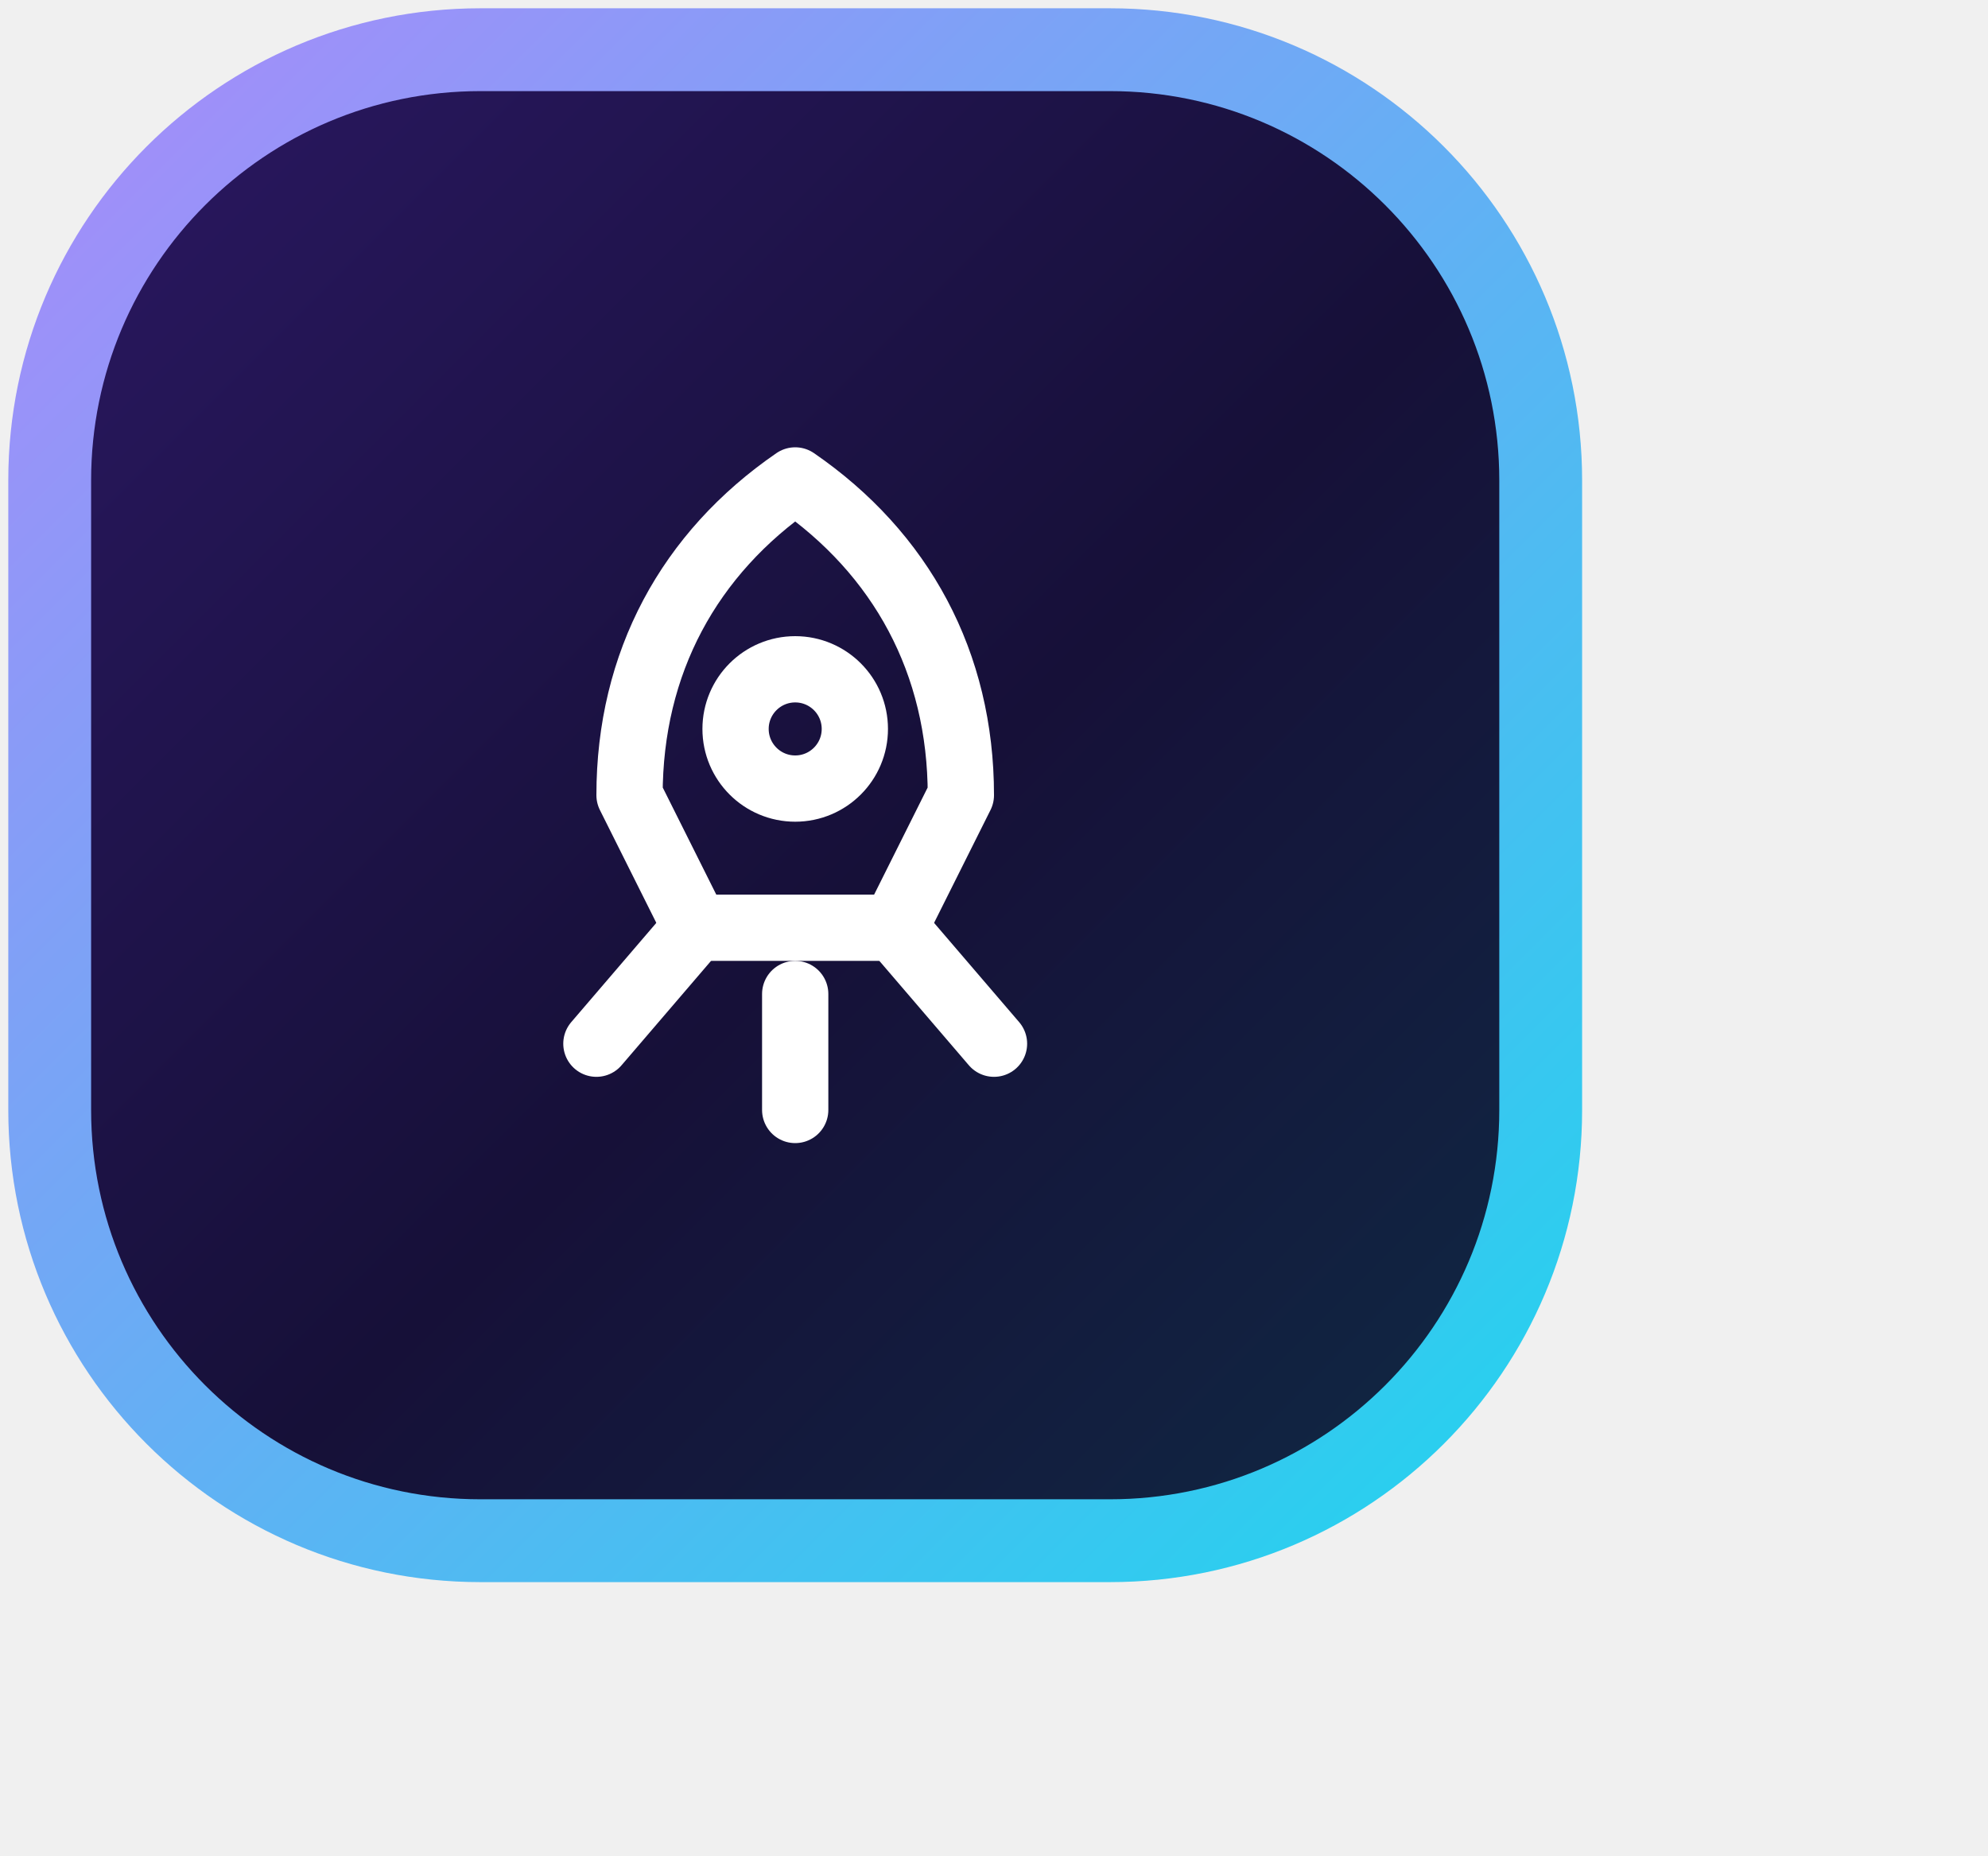
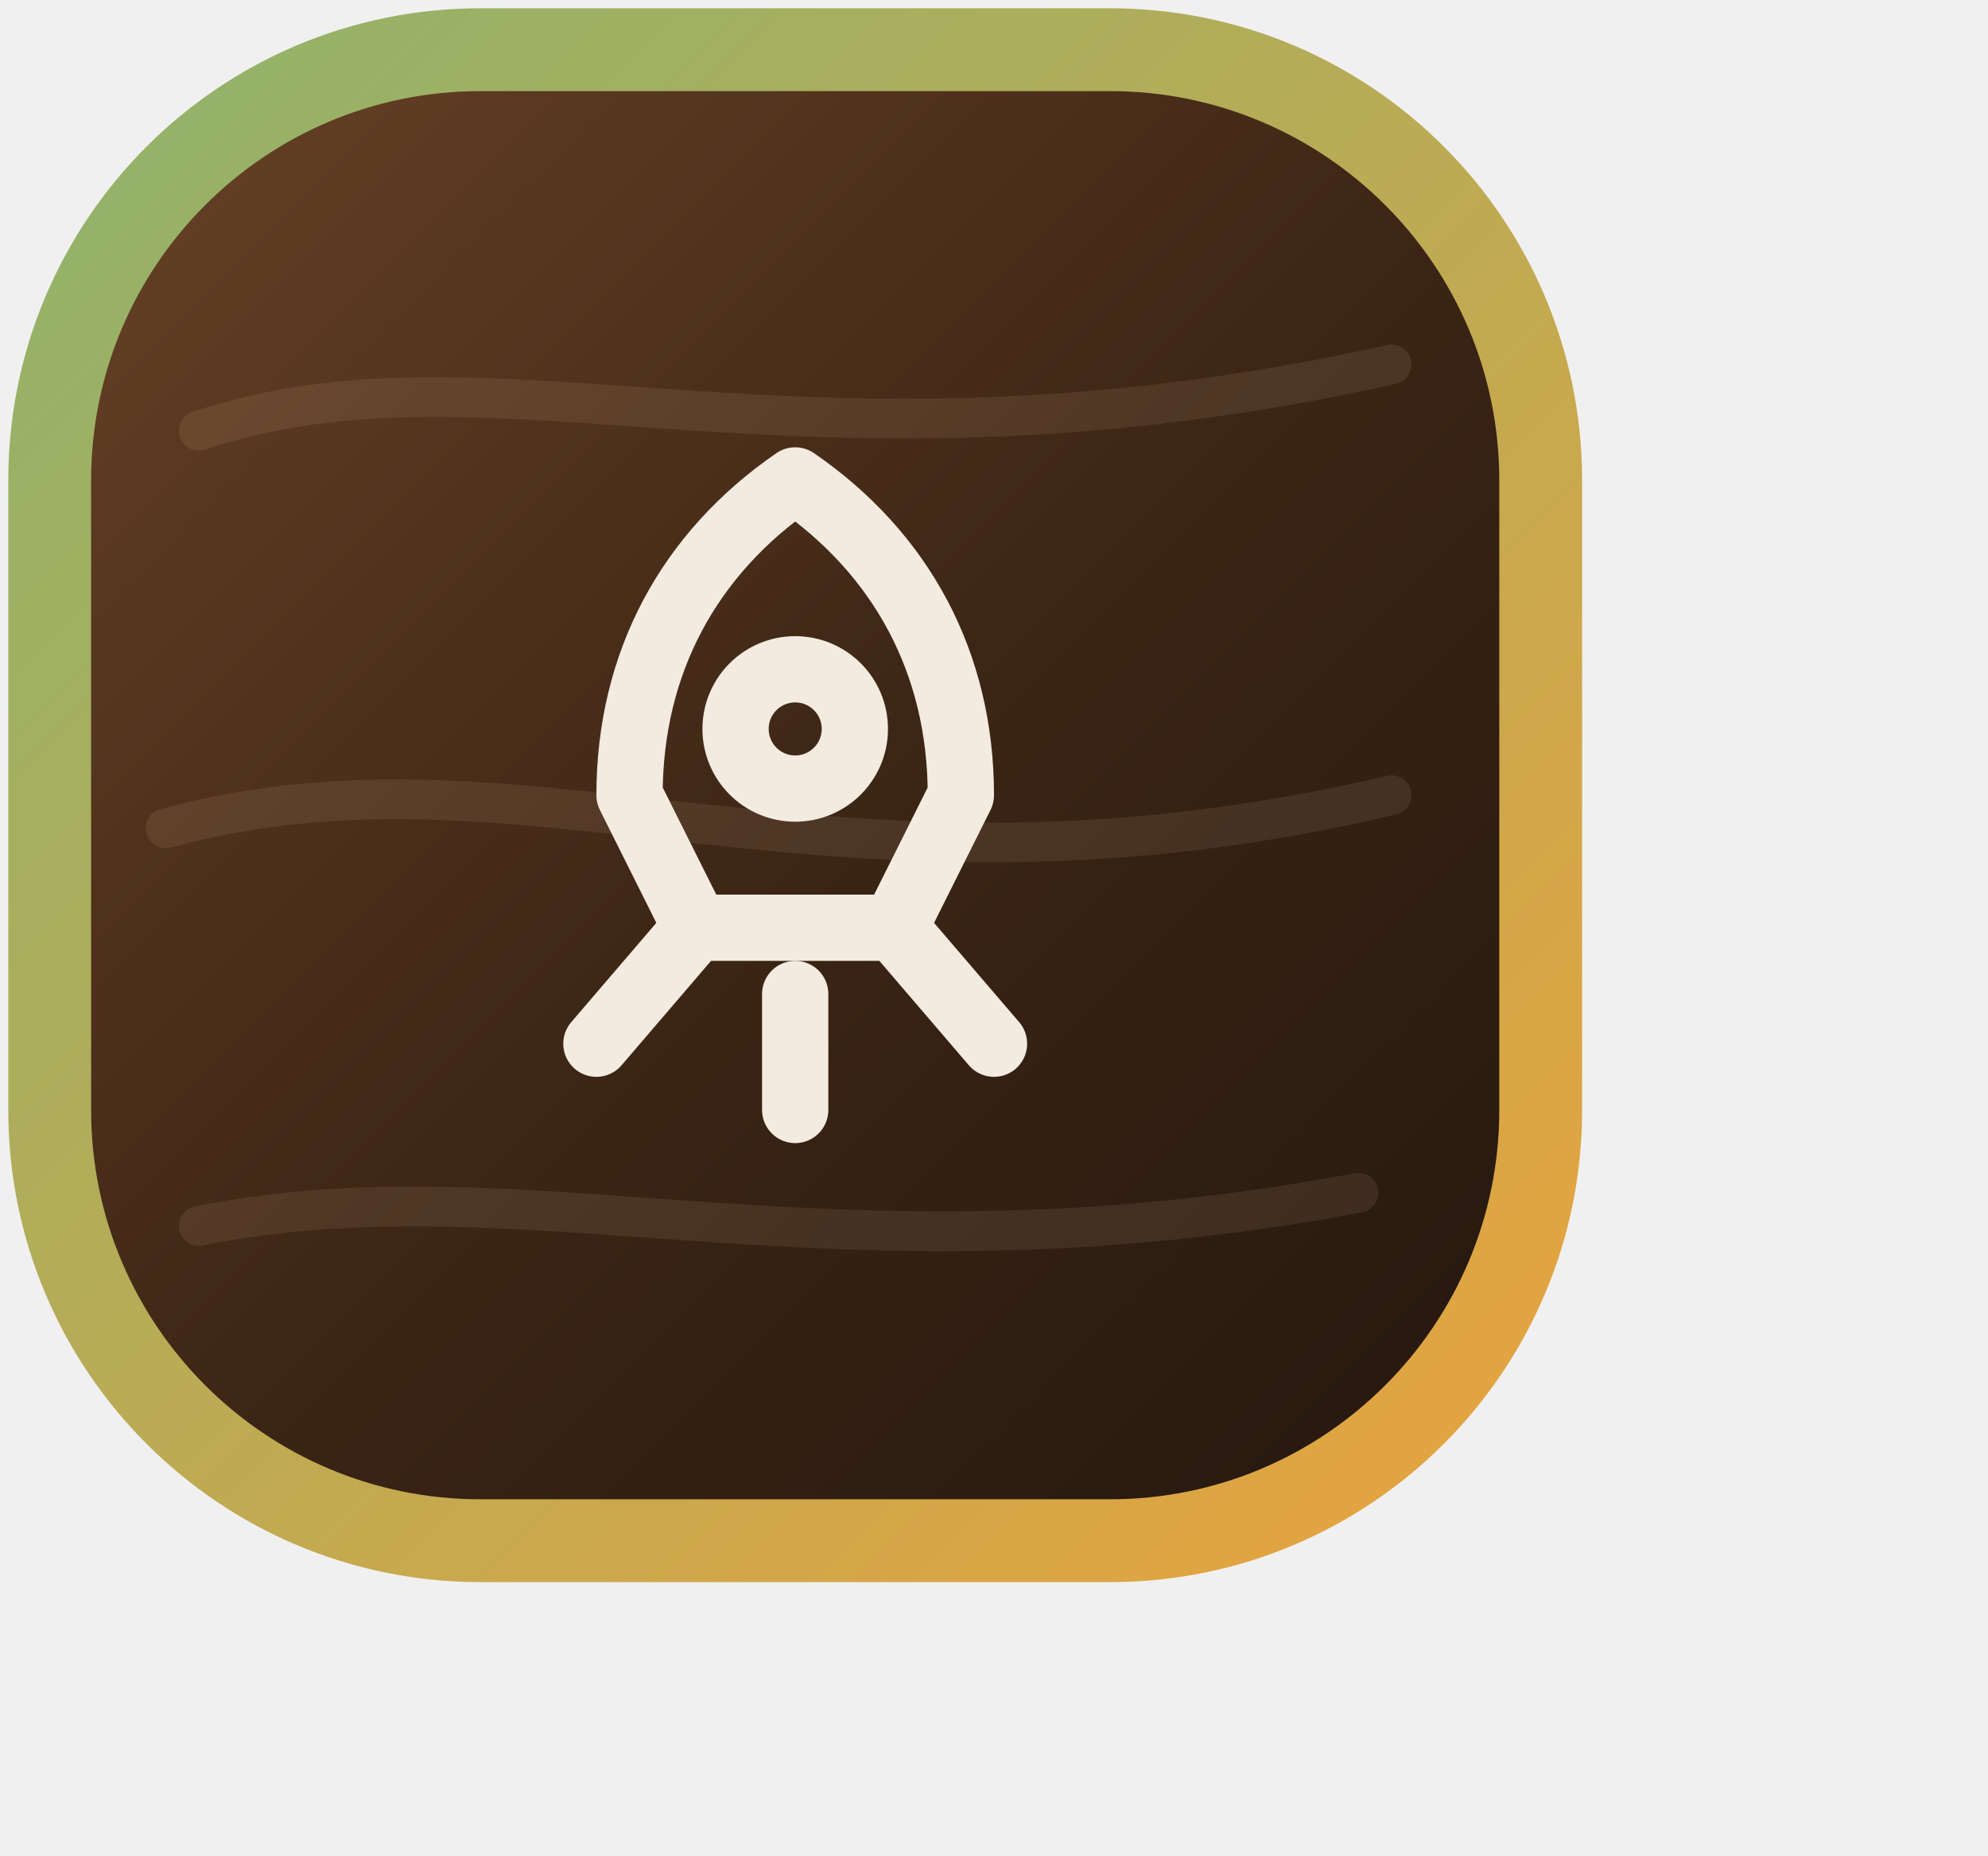
<svg xmlns="http://www.w3.org/2000/svg" width="60" height="56" viewBox="0 0 60 56" aria-hidden="true">
  <defs>
    <linearGradient id="tile" x1="0" y1="0" x2="1" y2="1">
-       <stop offset="0" stop-color="#2B1863" />
-       <stop offset="0.55" stop-color="#161038" />
-       <stop offset="1" stop-color="#0F2A44" />
+       <stop offset="0" stop-color="#6A4326" />
+       <stop offset="0.55" stop-color="#3A2414" />
+       <stop offset="1" stop-color="#22170F" />
    </linearGradient>
    <linearGradient id="edge" x1="0" y1="0" x2="1" y2="1">
-       <stop offset="0" stop-color="#A78BFA" />
-       <stop offset="1" stop-color="#22D3EE" />
+       <stop offset="0" stop-color="#8FB36B" />
+       <stop offset="1" stop-color="#E8A33D" />
    </linearGradient>
  </defs>
  <rect x="1.5" y="1.5" width="45" height="45" rx="13" fill="url(#tile)" stroke="url(#edge)" stroke-width="2.5" />
-   <g transform="translate(12 12)" fill="none" stroke="#FFFFFF" stroke-width="2" stroke-linecap="round" stroke-linejoin="round">
+   <g fill="none" stroke="#FFE7C7" stroke-opacity=".09" stroke-width="1.2" stroke-linecap="round">
+     <path d="M6 13c9-3 18 2 36-2" />
+     <path d="M5 25c11-3 20 3 37-1" />
+     <path d="M6 37c10-2 19 2 35-1" />
+   </g>
+   <g transform="translate(12 12)" fill="none" stroke="#F3EBE0" stroke-width="2" stroke-linecap="round" stroke-linejoin="round">
    <path d="M12 2.5c3.2 2.2 5 5.5 5 9.5l-2 4H9l-2-4c0-4 1.8-7.3 5-9.5z" />
    <circle cx="12" cy="10" r="1.8" />
    <path d="M9 16l-3 3.5M15 16l3 3.5M12 18v3.5" />
  </g>
</svg>
